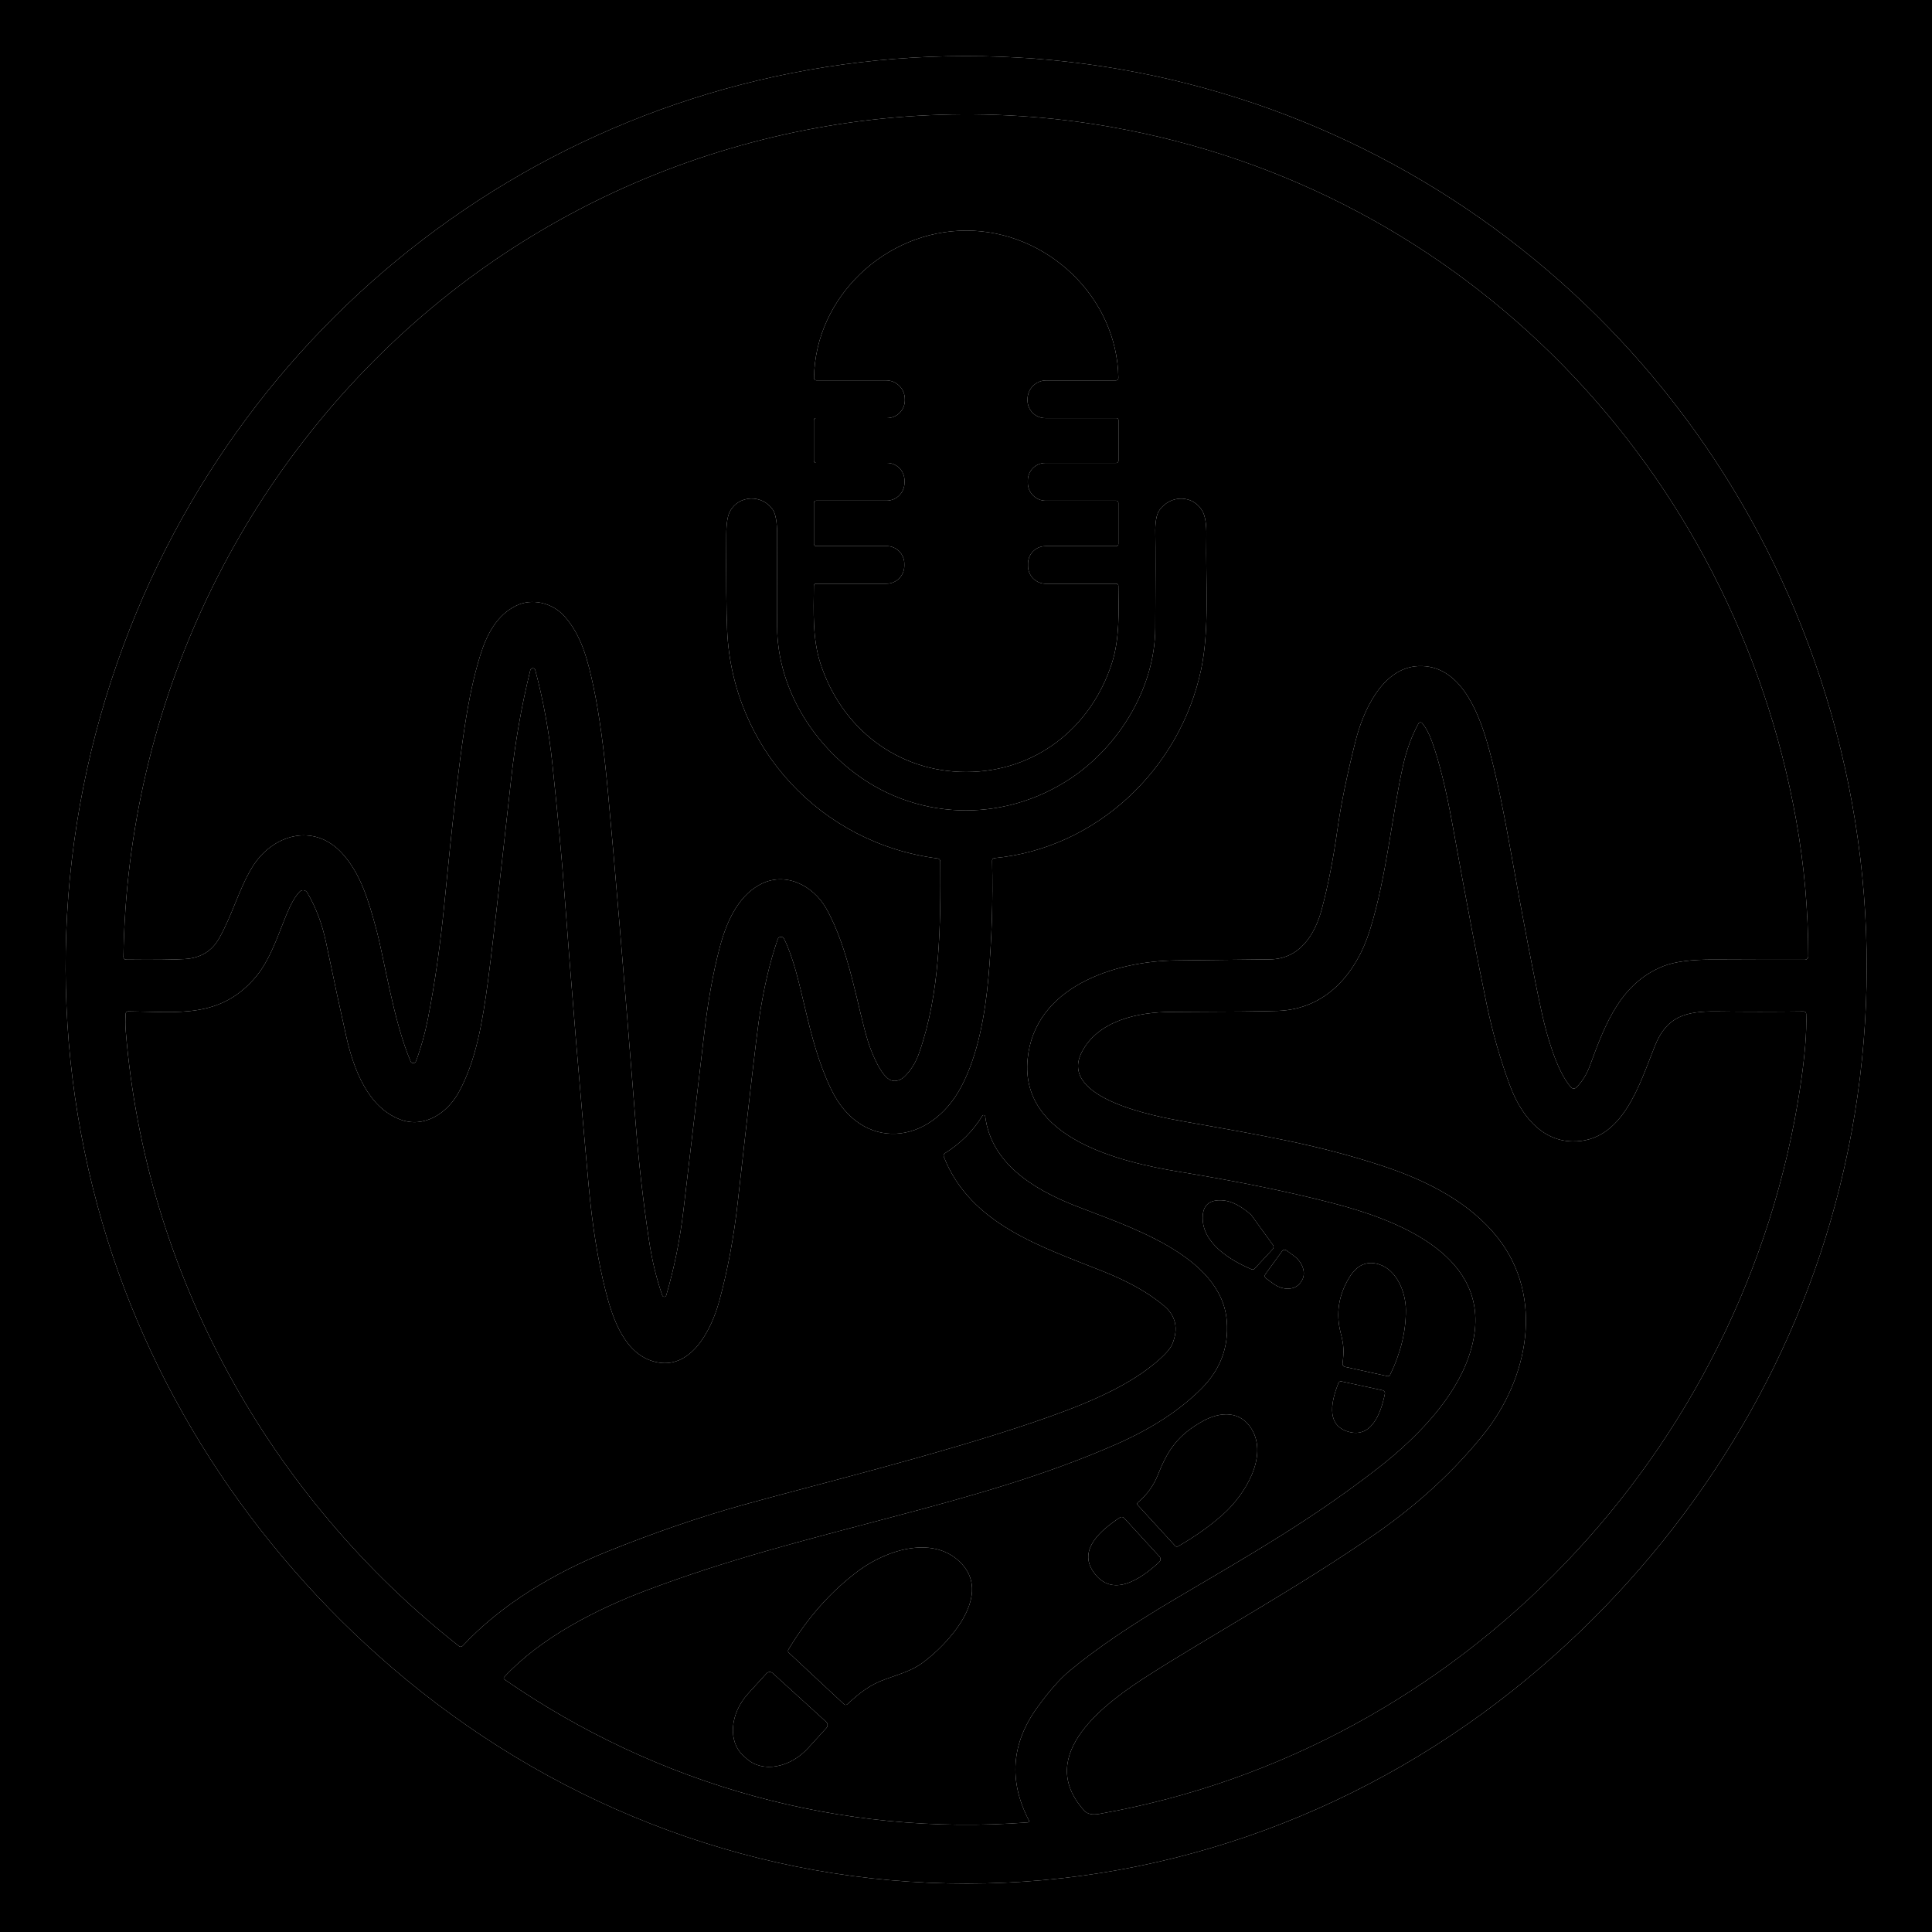
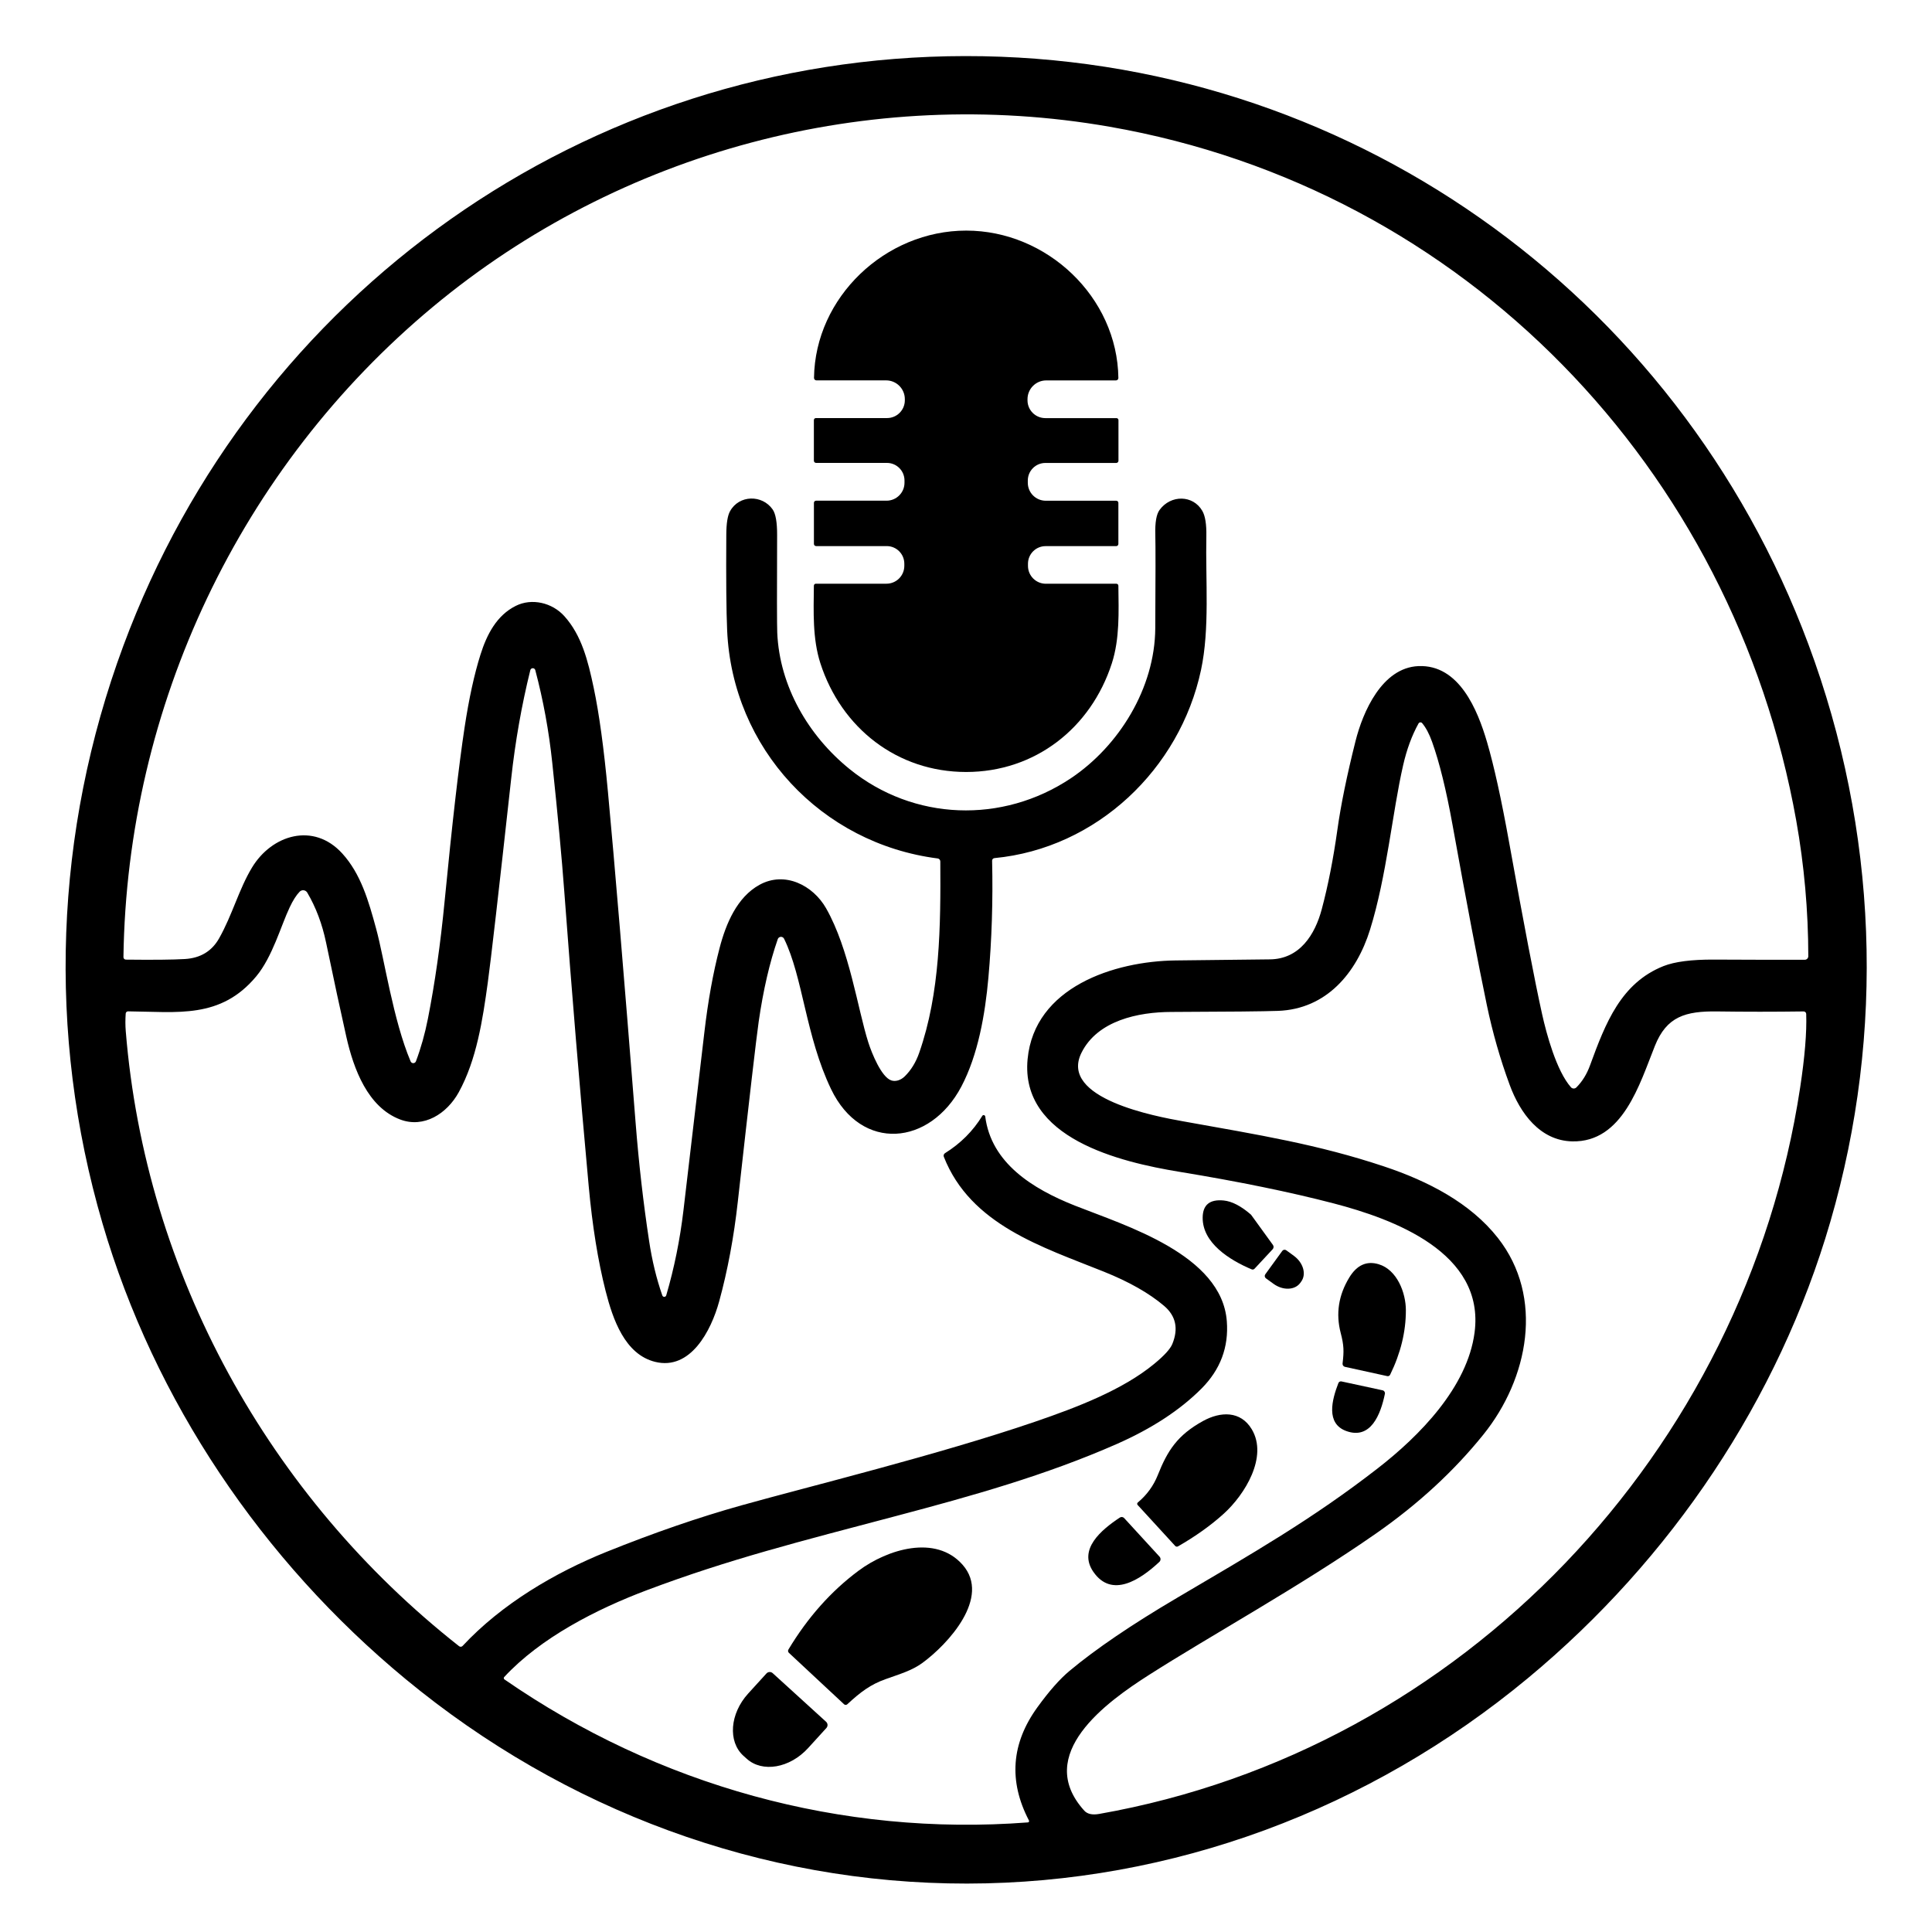
<svg xmlns="http://www.w3.org/2000/svg" version="1.1" viewBox="30 30 452 452">
  <g stroke-width="2.00" stroke-linecap="butt">












</g>
-   <path d="   M 512.00 0.00   L 512.00 512.00   L 0.00 512.00   L 0.00 0.00   L 512.00 0.00   Z   M 256.24 470.67   C 304.32 470.63 350.41 453.33 387.45 422.62   C 421.04 394.77 446.15 357.33 458.21 315.85   C 471.15 271.37 469.28 224.17 453.08 180.72   C 422.40 98.44 344.72 43.04 255.85 43.12   C 166.97 43.20 89.39 98.74 58.86 181.08   C 42.74 224.56 40.96 271.76 53.98 316.22   C 66.11 357.67 91.29 395.07 124.93 422.86   C 162.03 453.50 208.16 470.72 256.24 470.67   Z" />
  <path d="   M 255.85 43.12   C 344.72 43.04 422.40 98.44 453.08 180.72   C 469.28 224.17 471.15 271.37 458.21 315.85   C 446.15 357.33 421.04 394.77 387.45 422.62   C 350.41 453.33 304.32 470.63 256.24 470.67   C 208.16 470.72 162.03 453.50 124.93 422.86   C 91.29 395.07 66.11 357.67 53.98 316.22   C 40.96 271.76 42.74 224.56 58.86 181.08   C 89.39 98.74 166.97 43.20 255.85 43.12   Z   M 260.50 291.21   C 261.89 302.08 271.55 308.13 281.48 312.06   C 293.35 316.76 315.84 323.52 317.02 339.11   Q 317.72 348.22 311.08 354.88   Q 303.59 362.39 291.30 367.82   C 274.69 375.14 257.28 380.01 239.71 384.66   C 217.00 390.67 200.63 394.78 181.47 401.98   C 169.52 406.47 156.46 413.17 147.96 422.35   A 0.38 0.37 -51.6 0 0 148.02 422.91   C 183.87 447.71 226.85 459.70 270.49 456.36   A 0.30 0.30 0.0 0 0 270.73 455.92   Q 263.52 442.10 272.71 429.42   Q 276.81 423.76 280.20 420.93   Q 289.46 413.20 305.35 403.84   C 323.00 393.44 336.98 385.44 352.28 373.56   C 362.14 365.91 373.29 354.56 374.98 341.78   C 377.47 323.01 355.91 315.17 342.01 311.54   Q 326.74 307.56 305.88 304.14   C 292.09 301.87 268.65 296.34 270.41 277.79   C 272.01 260.94 290.65 254.88 305.01 254.70   Q 323.52 254.47 327.00 254.45   C 334.11 254.43 337.67 248.58 339.23 242.72   Q 341.44 234.45 342.89 224.11   Q 344.10 215.45 347.13 203.38   C 348.86 196.50 353.34 186.22 361.82 185.84   C 371.37 185.41 375.69 196.10 377.89 203.59   Q 380.34 211.93 383.08 227.15   Q 388.17 255.48 390.78 267.26   C 391.80 271.86 394.13 280.52 397.53 284.37   A 0.88 0.87 -43.5 0 0 398.81 284.40   Q 400.88 282.32 402.00 279.23   C 405.63 269.30 409.24 259.98 419.19 256.02   Q 423.12 254.47 430.93 254.50   Q 444.82 254.57 452.24 254.54   A 0.83 0.82 90.0 0 0 453.06 253.71   Q 453.04 237.72 450.24 221.99   C 435.53 139.63 372.70 74.16 289.60 59.65   C 233.29 49.82 175.08 65.33 131.26 101.80   C 86.16 139.34 59.71 195.16 58.88 253.92   A 0.58 0.58 0.0 0 0 59.45 254.51   Q 69.09 254.62 73.23 254.37   Q 78.71 254.05 81.26 249.53   C 84.36 244.04 85.91 238.00 88.95 232.98   C 93.58 225.30 103.36 222.28 110.08 229.68   C 114.41 234.44 116.23 240.76 118.00 247.28   C 119.93 254.33 121.97 268.65 126.07 278.33   A 0.67 0.67 0.0 0 0 127.31 278.30   Q 129.07 273.62 130.11 268.33   Q 132.56 255.93 134.03 240.75   Q 136.68 213.44 138.69 200.20   Q 140.23 190.05 142.41 183.15   C 143.91 178.40 146.21 173.97 150.68 171.74   C 154.41 169.88 159.18 170.97 162.05 174.17   C 166.06 178.64 167.55 184.52 168.89 190.87   Q 170.80 199.88 172.23 215.26   Q 174.57 240.30 178.71 292.75   Q 179.84 307.05 181.87 320.38   Q 182.90 327.20 184.95 333.07   A 0.48 0.48 0.0 0 0 185.87 333.05   Q 188.68 323.46 189.90 313.15   Q 192.35 292.42 194.79 271.51   Q 196.07 260.51 198.34 251.83   C 199.83 246.10 202.43 239.89 207.70 237.00   C 213.62 233.75 220.20 237.11 223.27 242.50   C 228.73 252.09 230.64 265.99 233.14 273.86   C 233.98 276.48 236.21 281.97 238.50 282.76   A 3.46 2.70 -54.5 0 0 241.67 281.82   Q 243.89 279.64 245.05 276.31   C 249.97 262.23 250.08 246.73 249.99 231.54   A 0.71 0.70 -86.3 0 0 249.38 230.84   C 222.14 227.36 201.34 205.09 200.12 177.50   Q 199.82 170.69 199.92 155.06   Q 199.94 151.15 200.79 149.61   C 202.90 145.76 208.31 145.68 210.76 149.18   Q 211.83 150.71 211.81 155.19   Q 211.73 175.35 211.84 178.00   C 212.37 190.53 219.09 202.10 228.78 209.94   C 243.74 222.05 264.51 222.78 280.53 212.08   C 291.78 204.56 300.20 190.97 300.28 176.99   Q 300.39 159.11 300.29 155.04   Q 300.17 150.84 301.28 149.31   C 303.91 145.69 309.14 145.78 311.29 149.53   Q 312.31 151.29 312.23 155.44   C 312.02 165.77 313.05 177.08 310.98 186.76   C 306.03 209.92 286.58 228.48 262.64 230.76   A 0.60 0.59 -3.7 0 0 262.11 231.36   Q 262.43 245.44 261.24 258.74   C 260.48 267.25 258.83 276.78 254.91 284.21   C 247.60 298.07 231.53 299.57 224.44 284.82   C 218.49 272.44 217.86 258.63 213.44 249.63   A 0.80 0.80 0.0 0 0 211.96 249.72   Q 209.10 257.93 207.50 269.01   Q 206.64 275.02 202.62 311.08   Q 201.23 323.61 198.25 334.48   C 196.36 341.37 191.53 350.66 183.26 348.61   C 176.19 346.85 173.39 338.70 171.69 332.05   Q 169.02 321.55 167.73 307.50   Q 164.60 273.29 162.01 238.50   Q 161.15 226.87 159.21 208.51   Q 158.04 197.35 155.23 186.77   A 0.60 0.60 0.0 0 0 154.07 186.78   Q 151.03 199.07 149.60 212.12   Q 145.20 252.07 144.12 259.88   C 142.92 268.60 141.50 277.96 137.32 285.55   C 134.57 290.55 129.16 294.01 123.62 291.91   C 116.07 289.05 112.74 280.19 111.01 272.49   Q 109.07 263.89 106.28 250.49   Q 104.92 243.99 101.89 238.84   A 1.13 1.13 0.0 0 0 100.10 238.62   Q 98.93 239.82 97.77 242.28   C 95.74 246.55 93.75 253.86 89.95 258.42   C 81.60 268.44 71.55 266.71 59.96 266.61   A 0.55 0.55 0.0 0 0 59.41 267.12   Q 59.26 269.26 59.42 271.23   C 64.01 327.94 92.89 380.12 137.41 415.14   A 0.61 0.60 40.2 0 0 138.22 415.08   C 147.39 405.23 159.86 397.92 171.83 393.09   Q 188.54 386.36 203.45 382.19   C 219.46 377.71 249.57 370.35 272.15 362.62   C 282.08 359.22 292.70 355.14 300.06 349.06   Q 303.57 346.17 304.28 344.41   Q 306.47 339.03 302.35 335.52   Q 297.12 331.07 288.24 327.51   C 273.81 321.71 257.08 316.56 250.81 300.63   A 0.70 0.69 -27.1 0 1 251.09 299.79   Q 256.56 296.38 259.81 291.06   A 0.38 0.37 57.0 0 1 260.50 291.21   Z   M 451.96 266.63   Q 441.59 266.77 431.78 266.63   C 424.32 266.53 419.92 267.81 417.17 274.69   C 413.61 283.56 409.67 297.30 397.82 297.03   C 390.29 296.86 385.63 290.43 383.20 283.82   Q 379.87 274.80 377.85 265.13   Q 374.76 250.34 369.82 222.95   Q 367.61 210.72 365.04 203.55   Q 364.04 200.76 362.72 199.18   A 0.52 0.52 0.0 0 0 361.87 199.26   Q 359.54 203.47 358.27 209.03   C 355.75 220.01 354.43 234.99 350.52 247.52   C 347.37 257.63 340.33 266.09 328.99 266.50   Q 324.03 266.68 304.02 266.75   C 296.29 266.77 286.78 268.75 283.02 276.29   C 277.66 287.04 300.58 291.22 306.70 292.32   C 324.76 295.56 338.28 297.72 353.83 302.90   C 364.08 306.32 373.99 311.42 380.43 319.61   C 391.35 333.51 387.56 352.55 377.07 365.59   Q 366.74 378.43 351.98 388.73   C 334.14 401.17 313.05 412.75 298.70 421.93   C 289.04 428.11 271.73 440.42 283.67 453.61   Q 284.75 454.80 287.14 454.38   C 372.22 439.40 438.26 369.47 451.15 284.46   Q 452.79 273.66 452.57 267.21   A 0.60 0.60 0.0 0 0 451.96 266.63   Z" />
-   <path d="   M 260.50 291.21   A 0.38 0.37 57.0 0 0 259.81 291.06   Q 256.56 296.38 251.09 299.79   A 0.70 0.69 -27.1 0 0 250.81 300.63   C 257.08 316.56 273.81 321.71 288.24 327.51   Q 297.12 331.07 302.35 335.52   Q 306.47 339.03 304.28 344.41   Q 303.57 346.17 300.06 349.06   C 292.70 355.14 282.08 359.22 272.15 362.62   C 249.57 370.35 219.46 377.71 203.45 382.19   Q 188.54 386.36 171.83 393.09   C 159.86 397.92 147.39 405.23 138.22 415.08   A 0.61 0.60 40.2 0 1 137.41 415.14   C 92.89 380.12 64.01 327.94 59.42 271.23   Q 59.26 269.26 59.41 267.12   A 0.55 0.55 0.0 0 1 59.96 266.61   C 71.55 266.71 81.60 268.44 89.95 258.42   C 93.75 253.86 95.74 246.55 97.77 242.28   Q 98.93 239.82 100.10 238.62   A 1.13 1.13 0.0 0 1 101.89 238.84   Q 104.92 243.99 106.28 250.49   Q 109.07 263.89 111.01 272.49   C 112.74 280.19 116.07 289.05 123.62 291.91   C 129.16 294.01 134.57 290.55 137.32 285.55   C 141.50 277.96 142.92 268.60 144.12 259.88   Q 145.20 252.07 149.60 212.12   Q 151.03 199.07 154.07 186.78   A 0.60 0.60 0.0 0 1 155.23 186.77   Q 158.04 197.35 159.21 208.51   Q 161.15 226.87 162.01 238.50   Q 164.60 273.29 167.73 307.50   Q 169.02 321.55 171.69 332.05   C 173.39 338.70 176.19 346.85 183.26 348.61   C 191.53 350.66 196.36 341.37 198.25 334.48   Q 201.23 323.61 202.62 311.08   Q 206.64 275.02 207.50 269.01   Q 209.10 257.93 211.96 249.72   A 0.80 0.80 0.0 0 1 213.44 249.63   C 217.86 258.63 218.49 272.44 224.44 284.82   C 231.53 299.57 247.60 298.07 254.91 284.21   C 258.83 276.78 260.48 267.25 261.24 258.74   Q 262.43 245.44 262.11 231.36   A 0.60 0.59 -3.7 0 1 262.64 230.76   C 286.58 228.48 306.03 209.92 310.98 186.76   C 313.05 177.08 312.02 165.77 312.23 155.44   Q 312.31 151.29 311.29 149.53   C 309.14 145.78 303.91 145.69 301.28 149.31   Q 300.17 150.84 300.29 155.04   Q 300.39 159.11 300.28 176.99   C 300.20 190.97 291.78 204.56 280.53 212.08   C 264.51 222.78 243.74 222.05 228.78 209.94   C 219.09 202.10 212.37 190.53 211.84 178.00   Q 211.73 175.35 211.81 155.19   Q 211.83 150.71 210.76 149.18   C 208.31 145.68 202.90 145.76 200.79 149.61   Q 199.94 151.15 199.92 155.06   Q 199.82 170.69 200.12 177.50   C 201.34 205.09 222.14 227.36 249.38 230.84   A 0.71 0.70 -86.3 0 1 249.99 231.54   C 250.08 246.73 249.97 262.23 245.05 276.31   Q 243.89 279.64 241.67 281.82   A 3.46 2.70 -54.5 0 1 238.50 282.76   C 236.21 281.97 233.98 276.48 233.14 273.86   C 230.64 265.99 228.73 252.09 223.27 242.50   C 220.20 237.11 213.62 233.75 207.70 237.00   C 202.43 239.89 199.83 246.10 198.34 251.83   Q 196.07 260.51 194.79 271.51   Q 192.35 292.42 189.90 313.15   Q 188.68 323.46 185.87 333.05   A 0.48 0.48 0.0 0 1 184.95 333.07   Q 182.90 327.20 181.87 320.38   Q 179.84 307.05 178.71 292.75   Q 174.57 240.30 172.23 215.26   Q 170.80 199.88 168.89 190.87   C 167.55 184.52 166.06 178.64 162.05 174.17   C 159.18 170.97 154.41 169.88 150.68 171.74   C 146.21 173.97 143.91 178.40 142.41 183.15   Q 140.23 190.05 138.69 200.20   Q 136.68 213.44 134.03 240.75   Q 132.56 255.93 130.11 268.33   Q 129.07 273.62 127.31 278.30   A 0.67 0.67 0.0 0 1 126.07 278.33   C 121.97 268.65 119.93 254.33 118.00 247.28   C 116.23 240.76 114.41 234.44 110.08 229.68   C 103.36 222.28 93.58 225.30 88.95 232.98   C 85.91 238.00 84.36 244.04 81.26 249.53   Q 78.71 254.05 73.23 254.37   Q 69.09 254.62 59.45 254.51   A 0.58 0.58 0.0 0 1 58.88 253.92   C 59.71 195.16 86.16 139.34 131.26 101.80   C 175.08 65.33 233.29 49.82 289.60 59.65   C 372.70 74.16 435.53 139.63 450.24 221.99   Q 453.04 237.72 453.06 253.71   A 0.83 0.82 90.0 0 1 452.24 254.54   Q 444.82 254.57 430.93 254.50   Q 423.12 254.47 419.19 256.02   C 409.24 259.98 405.63 269.30 402.00 279.23   Q 400.88 282.32 398.81 284.40   A 0.88 0.87 -43.5 0 1 397.53 284.37   C 394.13 280.52 391.80 271.86 390.78 267.26   Q 388.17 255.48 383.08 227.15   Q 380.34 211.93 377.89 203.59   C 375.69 196.10 371.37 185.41 361.82 185.84   C 353.34 186.22 348.86 196.50 347.13 203.38   Q 344.10 215.45 342.89 224.11   Q 341.44 234.45 339.23 242.72   C 337.67 248.58 334.11 254.43 327.00 254.45   Q 323.52 254.47 305.01 254.70   C 290.65 254.88 272.01 260.94 270.41 277.79   C 268.65 296.34 292.09 301.87 305.88 304.14   Q 326.74 307.56 342.01 311.54   C 355.91 315.17 377.47 323.01 374.98 341.78   C 373.29 354.56 362.14 365.91 352.28 373.56   C 336.98 385.44 323.00 393.44 305.35 403.84   Q 289.46 413.20 280.20 420.93   Q 276.81 423.76 272.71 429.42   Q 263.52 442.10 270.73 455.92   A 0.30 0.30 0.0 0 1 270.49 456.36   C 226.85 459.70 183.87 447.71 148.02 422.91   A 0.38 0.37 -51.6 0 1 147.96 422.35   C 156.46 413.17 169.52 406.47 181.47 401.98   C 200.63 394.78 217.00 390.67 239.71 384.66   C 257.28 380.01 274.69 375.14 291.30 367.82   Q 303.59 362.39 311.08 354.88   Q 317.72 348.22 317.02 339.11   C 315.84 323.52 293.35 316.76 281.48 312.06   C 271.55 308.13 261.89 302.08 260.50 291.21   Z   M 256.02 210.61   C 272.11 210.61 285.20 200.40 290.12 185.19   C 291.98 179.43 291.72 173.17 291.65 167.03   A 0.47 0.46 89.4 0 0 291.19 166.57   L 274.68 166.57   A 4.18 4.18 0.0 0 1 270.50 162.39   L 270.50 161.89   A 4.12 4.12 0.0 0 1 274.62 157.77   L 291.14 157.77   A 0.51 0.51 0.0 0 0 291.65 157.26   L 291.65 147.65   A 0.50 0.50 0.0 0 0 291.15 147.15   L 274.67 147.15   A 4.21 4.20 0.0 0 1 270.46 142.95   L 270.46 142.42   A 4.11 4.11 0.0 0 1 274.57 138.31   L 291.15 138.31   A 0.52 0.52 0.0 0 0 291.67 137.79   L 291.67 128.29   A 0.47 0.47 0.0 0 0 291.20 127.82   L 274.56 127.82   A 4.17 4.16 -0.1 0 1 270.39 123.67   L 270.39 123.39   A 4.39 4.38 90.0 0 1 274.77 119.00   L 291.08 119.00   A 0.57 0.57 0.0 0 0 291.65 118.42   C 291.40 99.52 274.96 83.95 256.05 83.95   C 237.14 83.95 220.69 99.51 220.44 118.41   A 0.57 0.57 0.0 0 0 221.00 118.99   L 237.31 118.99   A 4.39 4.38 -90.0 0 1 241.69 123.38   L 241.69 123.66   A 4.17 4.16 0.1 0 1 237.52 127.81   L 220.88 127.81   A 0.47 0.47 0.0 0 0 220.41 128.28   L 220.41 137.78   A 0.52 0.52 0.0 0 0 220.93 138.30   L 237.51 138.30   A 4.11 4.11 0.0 0 1 241.61 142.41   L 241.61 142.94   A 4.21 4.20 0.0 0 1 237.40 147.14   L 220.92 147.14   A 0.50 0.50 0.0 0 0 220.42 147.64   L 220.42 157.25   A 0.51 0.51 0.0 0 0 220.93 157.76   L 237.45 157.76   A 4.12 4.12 0.0 0 1 241.57 161.88   L 241.57 162.38   A 4.18 4.18 0.0 0 1 237.38 166.56   L 220.87 166.56   A 0.47 0.46 -89.3 0 0 220.41 167.02   C 220.34 173.16 220.08 179.42 221.93 185.17   C 226.85 200.38 239.94 210.60 256.02 210.61   Z   M 327.81 321.26   L 322.71 314.22   A 0.09 0.03 73.2 0 0 322.69 314.19   Q 319.20 311.15 316.29 310.86   Q 311.42 310.38 311.37 314.84   C 311.30 320.81 317.68 324.80 322.83 326.97   A 0.61 0.60 -56.4 0 0 323.50 326.83   L 327.74 322.27   A 0.80 0.79 -41.3 0 0 327.81 321.26   Z   M 329.99 322.66   L 326.02 328.13   A 0.67 0.67 0.0 0 0 326.17 329.07   L 327.95 330.36   A 4.93 3.85 36.0 0 0 334.20 330.14   L 334.43 329.82   A 4.93 3.85 36.0 0 0 332.71 323.81   L 330.93 322.51   A 0.67 0.67 0.0 0 0 329.99 322.66   Z   M 355.23 351.62   Q 358.92 344.08 358.91 336.54   C 358.91 332.43 356.84 327.06 352.54 325.77   Q 348.33 324.51 345.67 328.88   Q 341.90 335.08 343.66 341.84   C 344.43 344.79 344.44 346.15 344.10 349.00   A 0.72 0.72 0.0 0 0 344.66 349.78   L 354.56 351.95   A 0.60 0.60 0.0 0 0 355.23 351.62   Z   M 353.47 355.27   L 343.84 353.19   A 0.63 0.63 0.0 0 0 343.12 353.58   C 341.60 357.51 340.15 363.03 344.95 364.79   C 350.68 366.89 353.01 360.93 354.00 356.10   A 0.70 0.70 0.0 0 0 353.47 355.27   Z   M 305.60 391.78   Q 311.77 388.24 316.30 384.14   C 321.24 379.67 326.70 370.83 322.86 364.39   C 320.25 360.02 315.54 360.19 311.42 362.47   C 305.49 365.75 303.16 369.33 300.87 375.10   Q 299.38 378.85 296.19 381.52   A 0.40 0.39 -41.6 0 0 296.15 382.09   L 304.94 391.68   A 0.54 0.54 0.0 0 0 305.60 391.78   Z   M 301.28 394.19   L 293.00 385.16   A 0.79 0.78 -38.0 0 0 291.99 385.04   C 287.62 387.93 282.18 392.49 285.79 397.73   C 290.10 403.99 296.75 399.61 301.23 395.42   A 0.87 0.87 0.0 0 0 301.28 394.19   Z   M 228.23 428.72   C 231.38 425.80 233.70 424.09 237.14 422.86   C 240.61 421.61 243.32 420.86 245.81 419.04   C 251.73 414.71 261.93 403.73 255.21 396.09   C 248.92 388.95 237.63 392.44 230.87 397.47   Q 221.22 404.65 214.46 415.91   A 0.62 0.61 -53.4 0 0 214.57 416.69   L 227.47 428.72   A 0.56 0.56 0.0 0 0 228.23 428.72   Z   M 223.27 432.82   L 210.77 421.44   A 1.03 1.03 0.0 0 0 209.32 421.51   L 205.04 426.21   A 11.52 8.97 -47.7 0 0 203.92 440.77   L 204.68 441.45   A 11.52 8.97 -47.7 0 0 219.06 438.97   L 223.34 434.27   A 1.03 1.03 0.0 0 0 223.27 432.82   Z" />
  <path d="   M 256.05 83.95   C 274.96 83.95 291.40 99.52 291.65 118.42   A 0.57 0.57 0.0 0 1 291.08 119.00   L 274.77 119.00   A 4.39 4.38 -90.0 0 0 270.39 123.39   L 270.39 123.67   A 4.17 4.16 -0.1 0 0 274.56 127.82   L 291.20 127.82   A 0.47 0.47 0.0 0 1 291.67 128.29   L 291.67 137.79   A 0.52 0.52 0.0 0 1 291.15 138.31   L 274.57 138.31   A 4.11 4.11 0.0 0 0 270.46 142.42   L 270.46 142.95   A 4.21 4.20 0.0 0 0 274.67 147.15   L 291.15 147.15   A 0.50 0.50 0.0 0 1 291.65 147.65   L 291.65 157.26   A 0.51 0.51 0.0 0 1 291.14 157.77   L 274.62 157.77   A 4.12 4.12 0.0 0 0 270.50 161.89   L 270.50 162.39   A 4.18 4.18 0.0 0 0 274.68 166.57   L 291.19 166.57   A 0.47 0.46 89.4 0 1 291.65 167.03   C 291.72 173.17 291.98 179.43 290.12 185.19   C 285.20 200.40 272.11 210.61 256.02 210.61   C 239.94 210.60 226.85 200.38 221.93 185.17   C 220.08 179.42 220.34 173.16 220.41 167.02   A 0.47 0.46 -89.3 0 1 220.87 166.56   L 237.38 166.56   A 4.18 4.18 0.0 0 0 241.57 162.38   L 241.57 161.88   A 4.12 4.12 0.0 0 0 237.45 157.76   L 220.93 157.76   A 0.51 0.51 0.0 0 1 220.42 157.25   L 220.42 147.64   A 0.50 0.50 0.0 0 1 220.92 147.14   L 237.40 147.14   A 4.21 4.20 0.0 0 0 241.61 142.94   L 241.61 142.41   A 4.11 4.11 0.0 0 0 237.51 138.30   L 220.93 138.30   A 0.52 0.52 0.0 0 1 220.41 137.78   L 220.41 128.28   A 0.47 0.47 0.0 0 1 220.88 127.81   L 237.52 127.81   A 4.17 4.16 0.1 0 0 241.69 123.66   L 241.69 123.38   A 4.39 4.38 -90.0 0 0 237.31 118.99   L 221.00 118.99   A 0.57 0.57 0.0 0 1 220.44 118.41   C 220.69 99.51 237.14 83.95 256.05 83.95   Z" />
-   <path d="   M 452.57 267.21   Q 452.79 273.66 451.15 284.46   C 438.26 369.47 372.22 439.40 287.14 454.38   Q 284.75 454.80 283.67 453.61   C 271.73 440.42 289.04 428.11 298.70 421.93   C 313.05 412.75 334.14 401.17 351.98 388.73   Q 366.74 378.43 377.07 365.59   C 387.56 352.55 391.35 333.51 380.43 319.61   C 373.99 311.42 364.08 306.32 353.83 302.90   C 338.28 297.72 324.76 295.56 306.70 292.32   C 300.58 291.22 277.66 287.04 283.02 276.29   C 286.78 268.75 296.29 266.77 304.02 266.75   Q 324.03 266.68 328.99 266.50   C 340.33 266.09 347.37 257.63 350.52 247.52   C 354.43 234.99 355.75 220.01 358.27 209.03   Q 359.54 203.47 361.87 199.26   A 0.52 0.52 0.0 0 1 362.72 199.18   Q 364.04 200.76 365.04 203.55   Q 367.61 210.72 369.82 222.95   Q 374.76 250.34 377.85 265.13   Q 379.87 274.80 383.20 283.82   C 385.63 290.43 390.29 296.86 397.82 297.03   C 409.67 297.30 413.61 283.56 417.17 274.69   C 419.92 267.81 424.32 266.53 431.78 266.63   Q 441.59 266.77 451.96 266.63   A 0.60 0.60 0.0 0 1 452.57 267.21   Z" />
  <path d="   M 327.74 322.27   L 323.50 326.83   A 0.61 0.60 -56.4 0 1 322.83 326.97   C 317.68 324.80 311.30 320.81 311.37 314.84   Q 311.42 310.38 316.29 310.86   Q 319.20 311.15 322.69 314.19   A 0.09 0.03 73.2 0 1 322.71 314.22   L 327.81 321.26   A 0.80 0.79 -41.3 0 1 327.74 322.27   Z" />
  <path d="   M 329.99 322.66   A 0.67 0.67 0.0 0 1 330.93 322.51   L 332.71 323.81   A 4.93 3.85 36.0 0 1 334.43 329.82   L 334.20 330.14   A 4.93 3.85 36.0 0 1 327.95 330.36   L 326.17 329.07   A 0.67 0.67 0.0 0 1 326.02 328.13   L 329.99 322.66   Z" />
  <path d="   M 355.23 351.62   A 0.60 0.60 0.0 0 1 354.56 351.95   L 344.66 349.78   A 0.72 0.72 0.0 0 1 344.10 349.00   C 344.44 346.15 344.43 344.79 343.66 341.84   Q 341.90 335.08 345.67 328.88   Q 348.33 324.51 352.54 325.77   C 356.84 327.06 358.91 332.43 358.91 336.54   Q 358.92 344.08 355.23 351.62   Z" />
  <path d="   M 353.47 355.27   A 0.70 0.70 0.0 0 1 354.00 356.10   C 353.01 360.93 350.68 366.89 344.95 364.79   C 340.15 363.03 341.60 357.51 343.12 353.58   A 0.63 0.63 0.0 0 1 343.84 353.19   L 353.47 355.27   Z" />
  <path d="   M 305.60 391.78   A 0.54 0.54 0.0 0 1 304.94 391.68   L 296.15 382.09   A 0.40 0.39 -41.6 0 1 296.19 381.52   Q 299.38 378.85 300.87 375.10   C 303.16 369.33 305.49 365.75 311.42 362.47   C 315.54 360.19 320.25 360.02 322.86 364.39   C 326.70 370.83 321.24 379.67 316.30 384.14   Q 311.77 388.24 305.60 391.78   Z" />
  <path d="   M 301.23 395.42   C 296.75 399.61 290.10 403.99 285.79 397.73   C 282.18 392.49 287.62 387.93 291.99 385.04   A 0.79 0.78 -38.0 0 1 293.00 385.16   L 301.28 394.19   A 0.87 0.87 0.0 0 1 301.23 395.42   Z" />
  <path d="   M 228.23 428.72   A 0.56 0.56 0.0 0 1 227.47 428.72   L 214.57 416.69   A 0.62 0.61 -53.4 0 1 214.46 415.91   Q 221.22 404.65 230.87 397.47   C 237.63 392.44 248.92 388.95 255.21 396.09   C 261.93 403.73 251.73 414.71 245.81 419.04   C 243.32 420.86 240.61 421.61 237.14 422.86   C 233.70 424.09 231.38 425.80 228.23 428.72   Z" />
  <path d="   M 223.27 432.82   A 1.03 1.03 0.0 0 1 223.34 434.27   L 219.06 438.97   A 11.52 8.97 -47.7 0 1 204.68 441.45   L 203.92 440.77   A 11.52 8.97 -47.7 0 1 205.04 426.21   L 209.32 421.51   A 1.03 1.03 0.0 0 1 210.77 421.44   L 223.27 432.82   Z" />
</svg>
